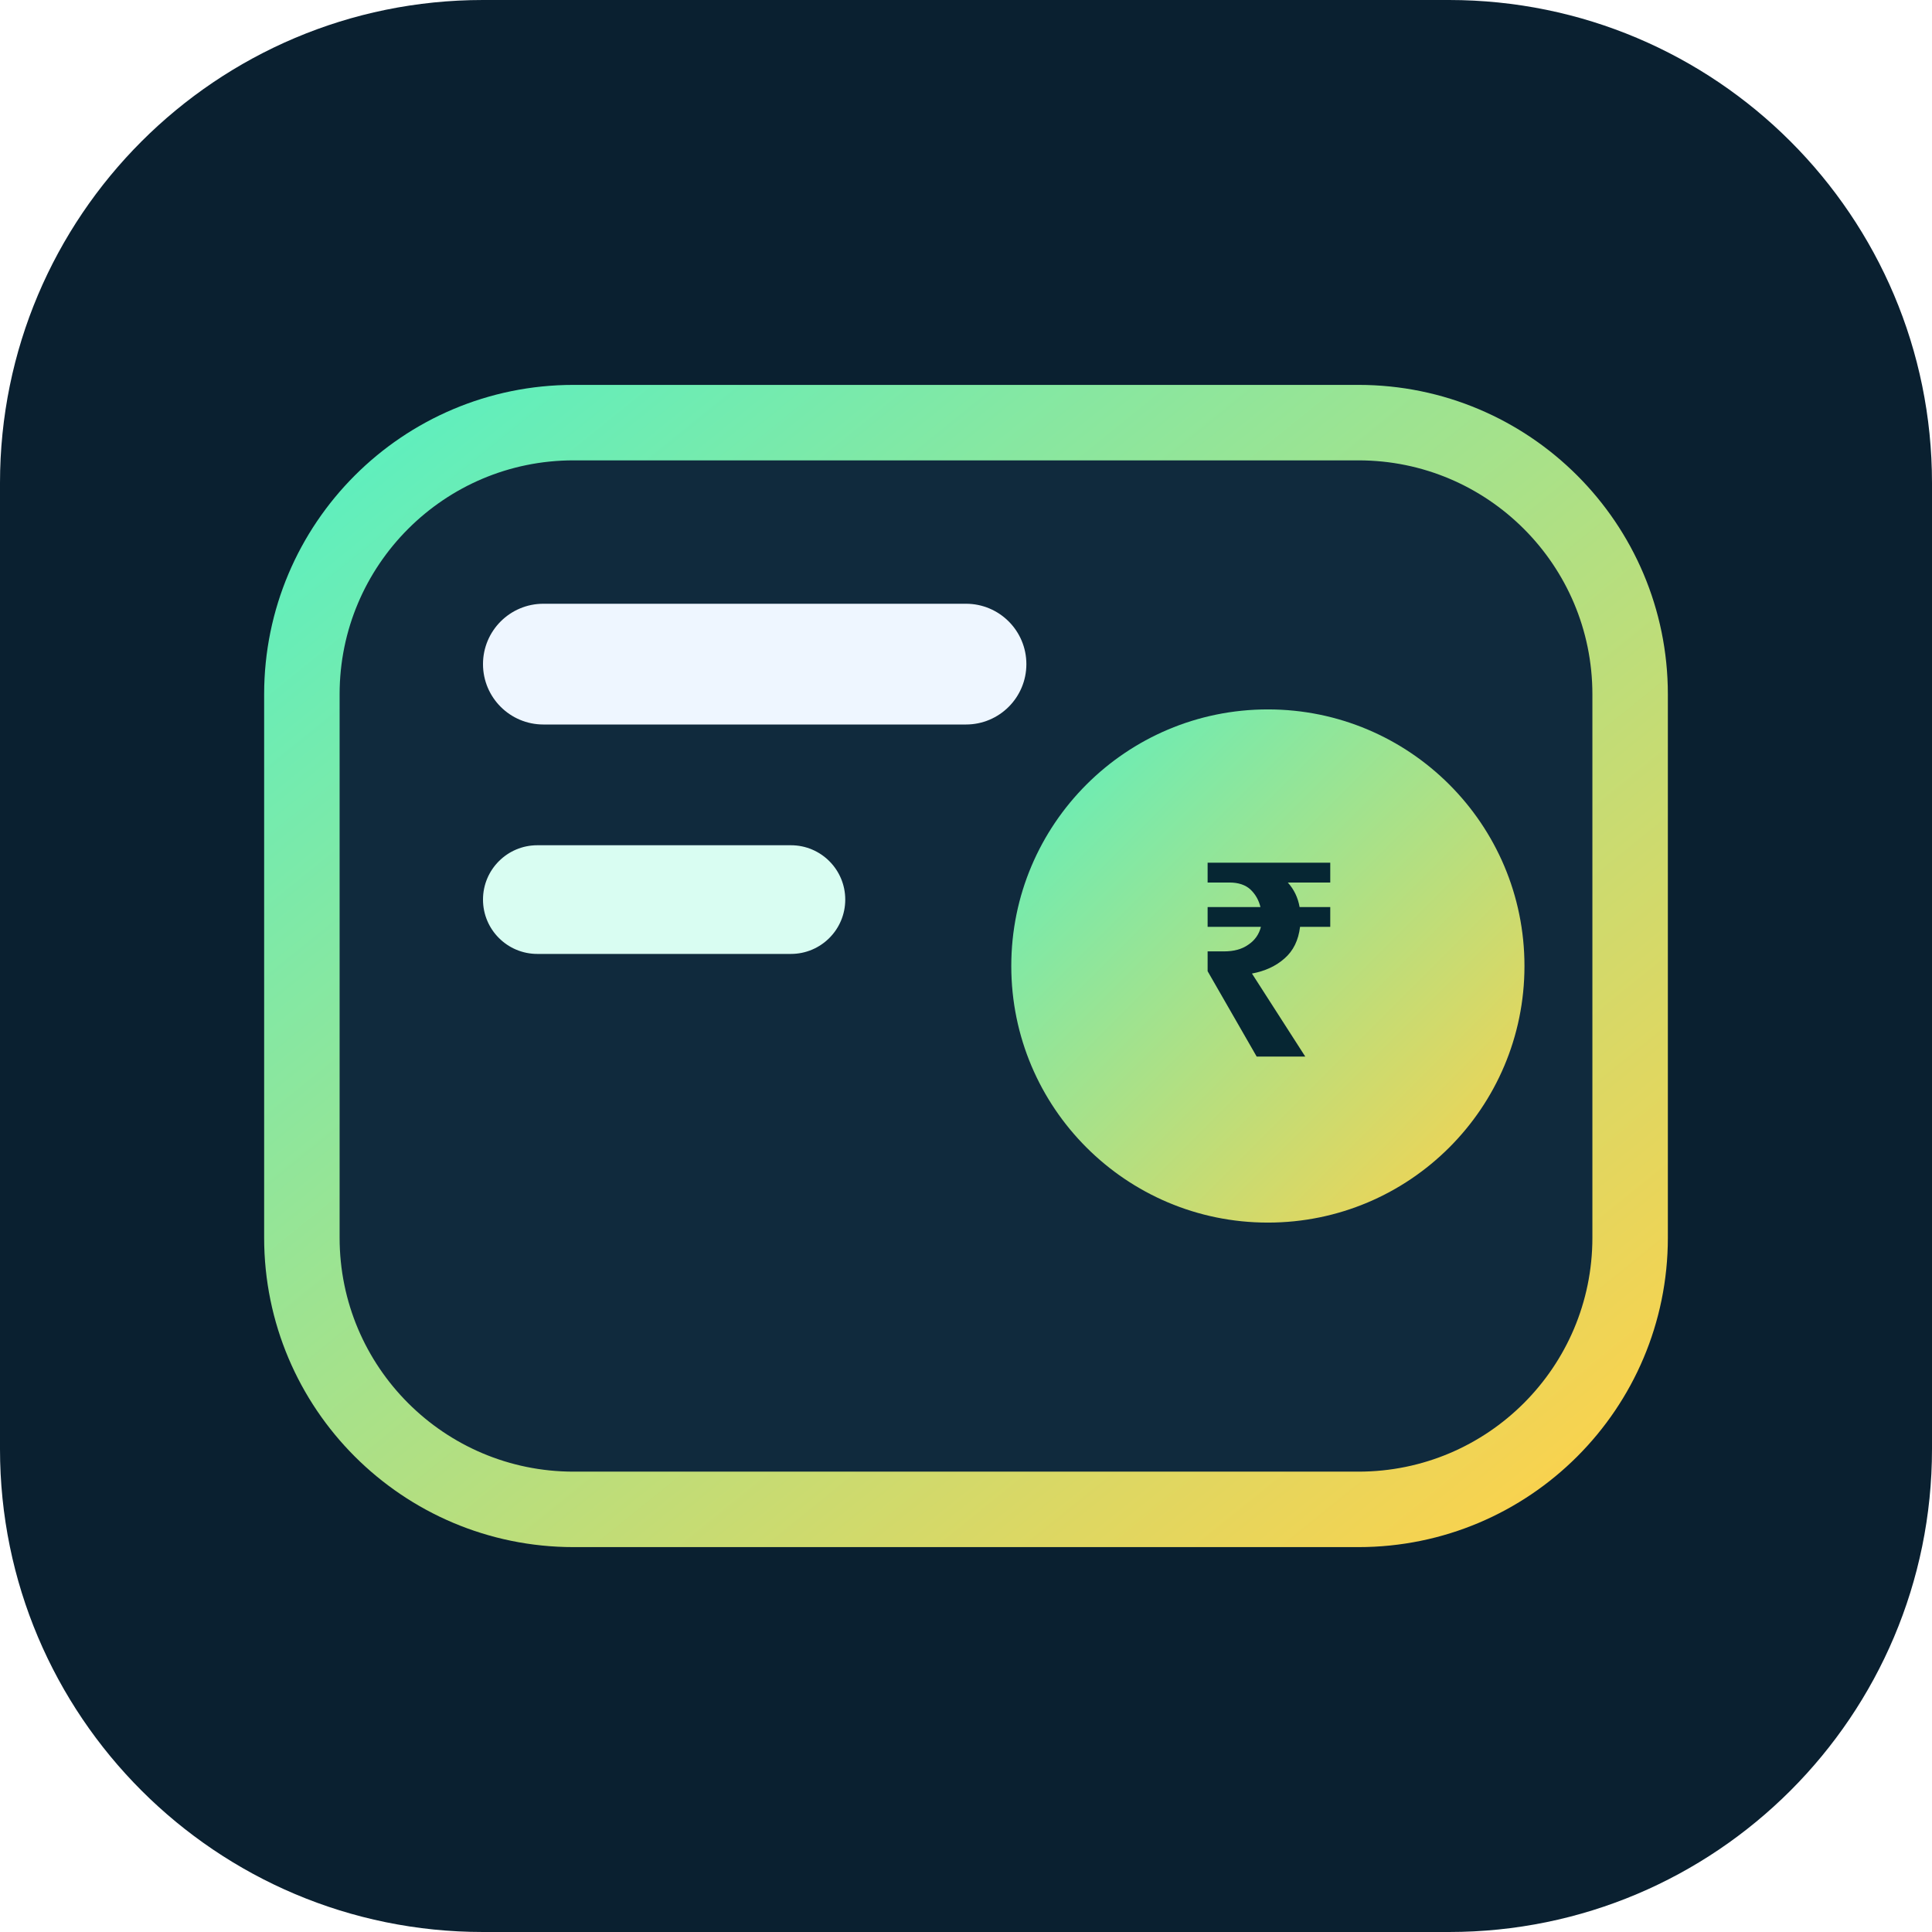
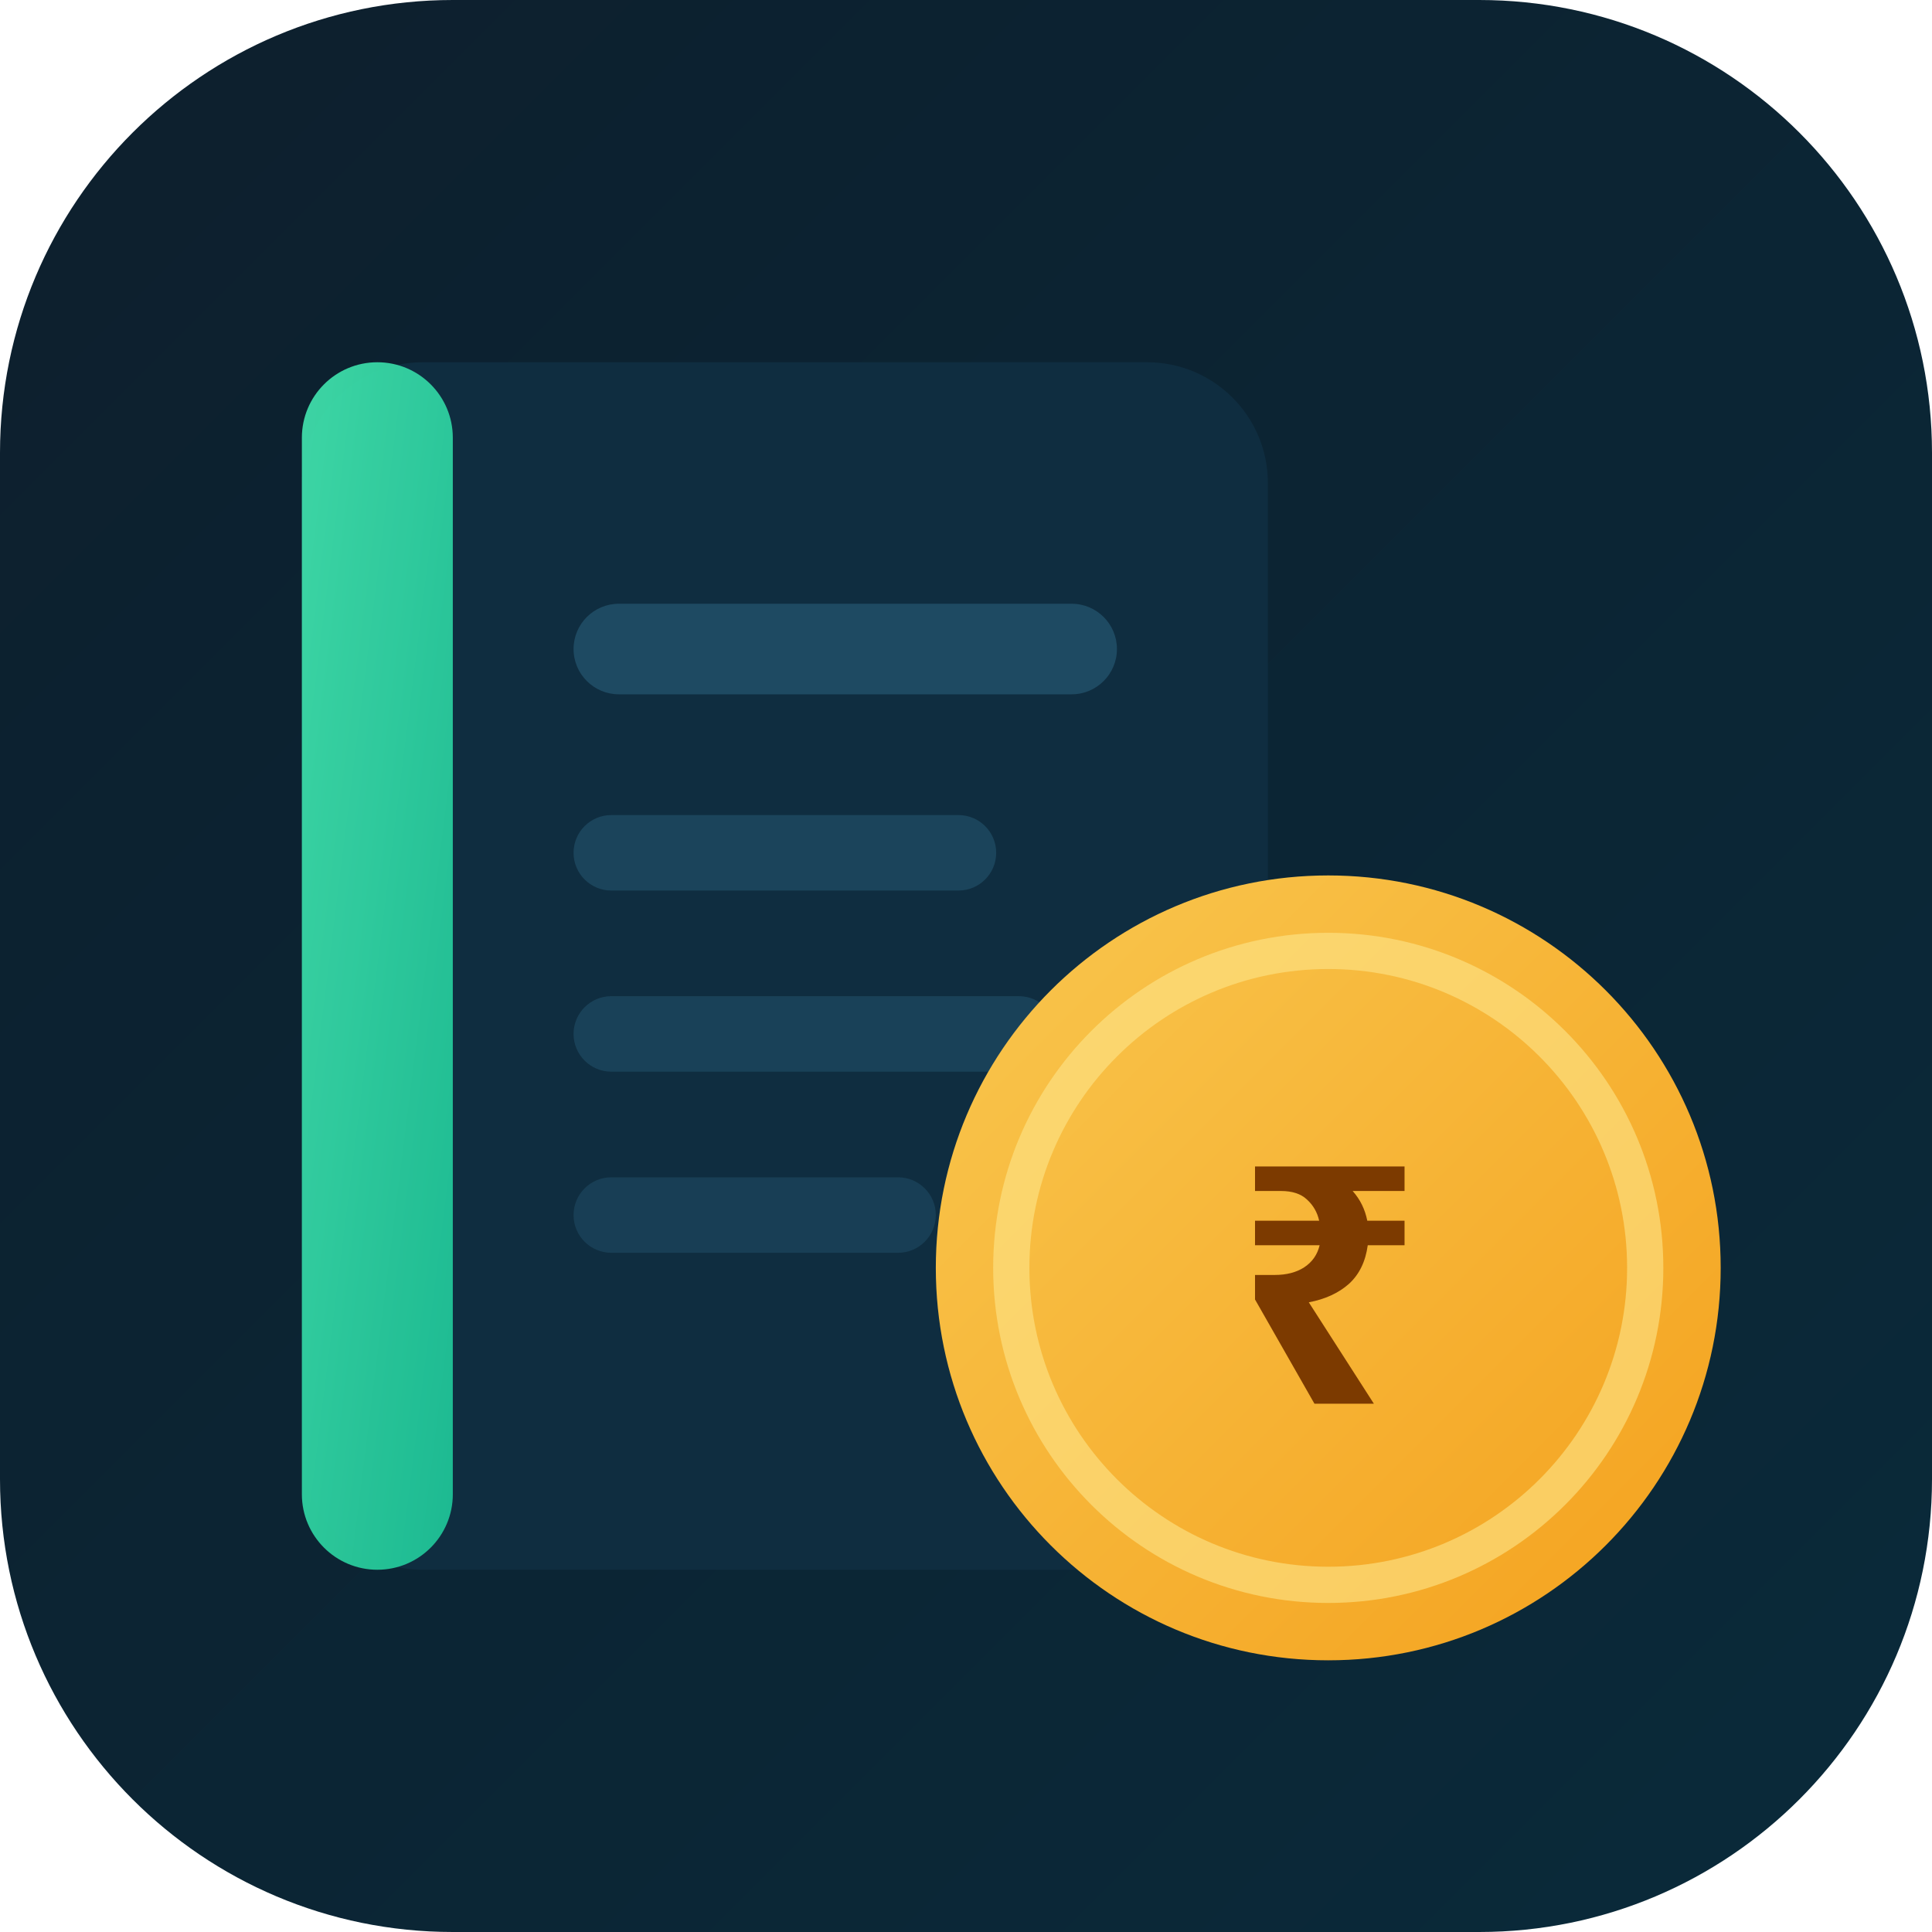
<svg xmlns="http://www.w3.org/2000/svg" viewBox="0 0 64 64" role="img" aria-label="Hisaab Sathi favicon">
  <defs>
-     <linearGradient id="mini" x1="0" x2="1" y1="0" y2="1">
-       <stop offset="0%" stop-color="#59f0c2" />
-       <stop offset="100%" stop-color="#ffd14a" />
+     <linearGradient id="fbg" x1="0%" y1="0%" x2="100%" y2="100%">
+       <stop offset="0%" stop-color="#0d1f2d" />
+       <stop offset="100%" stop-color="#0a2a3a" />
+     </linearGradient>
+     <linearGradient id="fcoin" x1="0%" y1="0%" x2="100%" y2="100%">
+       <stop offset="0%" stop-color="#f9c74f" />
+       <stop offset="100%" stop-color="#f4a11d" />
+     </linearGradient>
+     <linearGradient id="faccent" x1="0%" y1="0%" x2="100%" y2="100%">
+       <stop offset="0%" stop-color="#43e8b0" />
+       <stop offset="100%" stop-color="#1ec99a" />
    </linearGradient>
  </defs>
-   <rect width="64" height="64" rx="16" fill="#0a2030" />
-   <rect x="10" y="14" width="44" height="36" rx="9" fill="#102a3d" stroke="url(#mini)" stroke-width="2.5" />
-   <rect x="16" y="20" width="18" height="4" rx="2" fill="#eef6ff" />
-   <rect x="16" y="28" width="12" height="3.6" rx="1.8" fill="#d9fdf2" />
-   <circle cx="42" cy="32" r="8.5" fill="url(#mini)" />
-   <text x="42" y="35" text-anchor="middle" font-family="Space Grotesk, Arial, sans-serif" font-size="9" font-weight="700" fill="#062633">₹</text>
+   <rect width="64" height="64" rx="15" fill="url(#fbg)" />
+   <rect x="10" y="12" width="32" height="40" rx="4" fill="#0f2d40" />
+   <rect x="10" y="12" width="5" height="40" rx="2.5" fill="url(#faccent)" opacity="0.9" />
+   <rect x="19" y="20" width="18" height="3" rx="1.5" fill="#1e4a62" />
+   <rect x="19" y="27" width="14" height="2.5" rx="1.25" fill="#1e4a62" opacity="0.8" />
+   <rect x="19" y="33" width="16" height="2.5" rx="1.25" fill="#1e4a62" opacity="0.7" />
+   <rect x="19" y="39" width="12" height="2.5" rx="1.25" fill="#1e4a62" opacity="0.6" />
+   <circle cx="44" cy="42" r="13" fill="url(#fcoin)" />
+   <circle cx="44" cy="42" r="10.5" fill="none" stroke="#fde68a" stroke-width="1.2" opacity="0.6" />
+   <text x="44" y="46.5" text-anchor="middle" font-family="'Noto Sans', Arial, sans-serif" font-size="11" font-weight="800" fill="#7c3a00">₹</text>
</svg>
